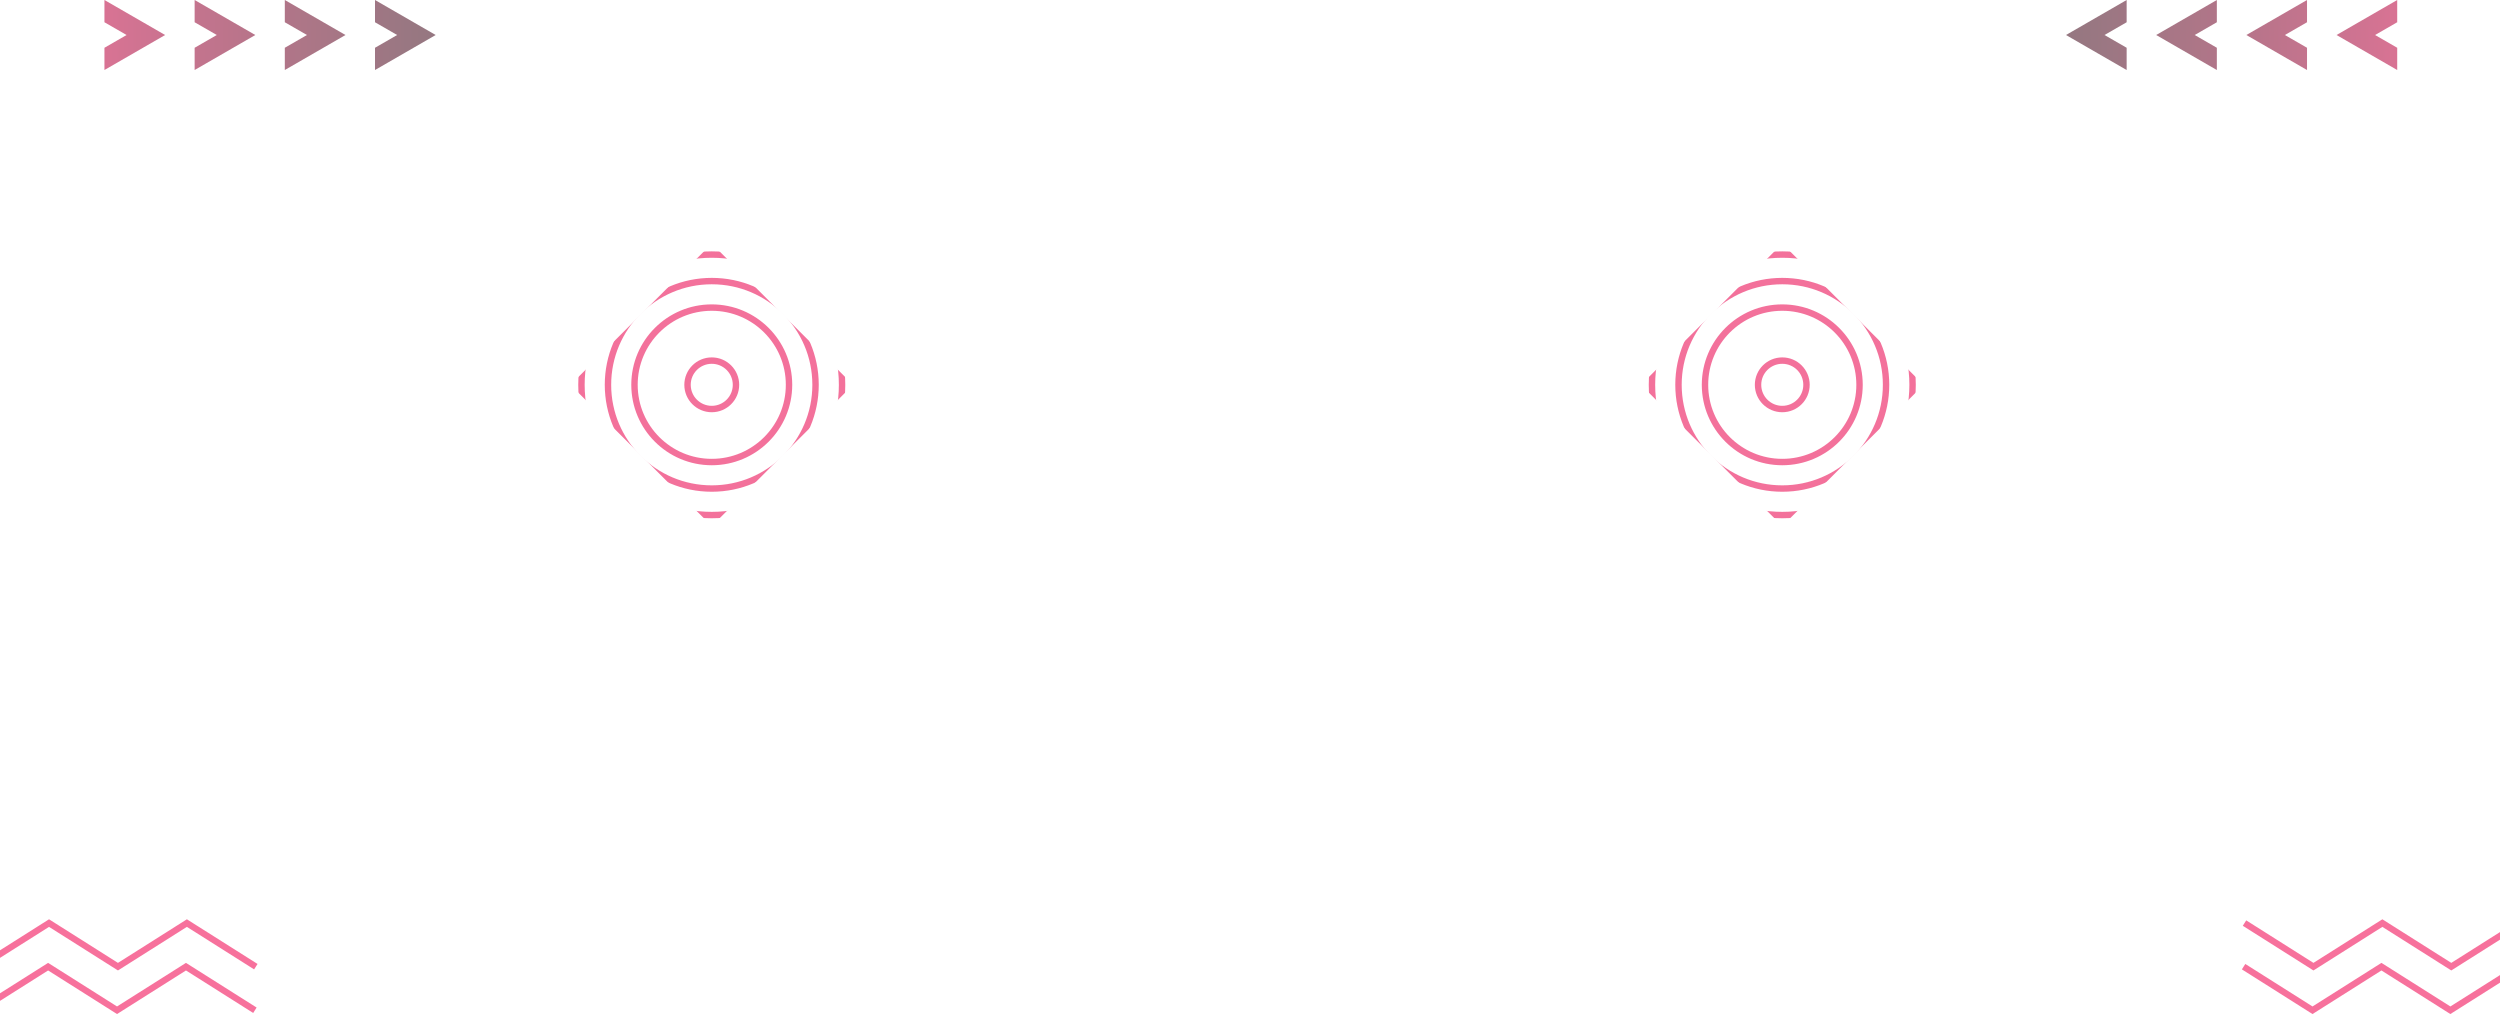
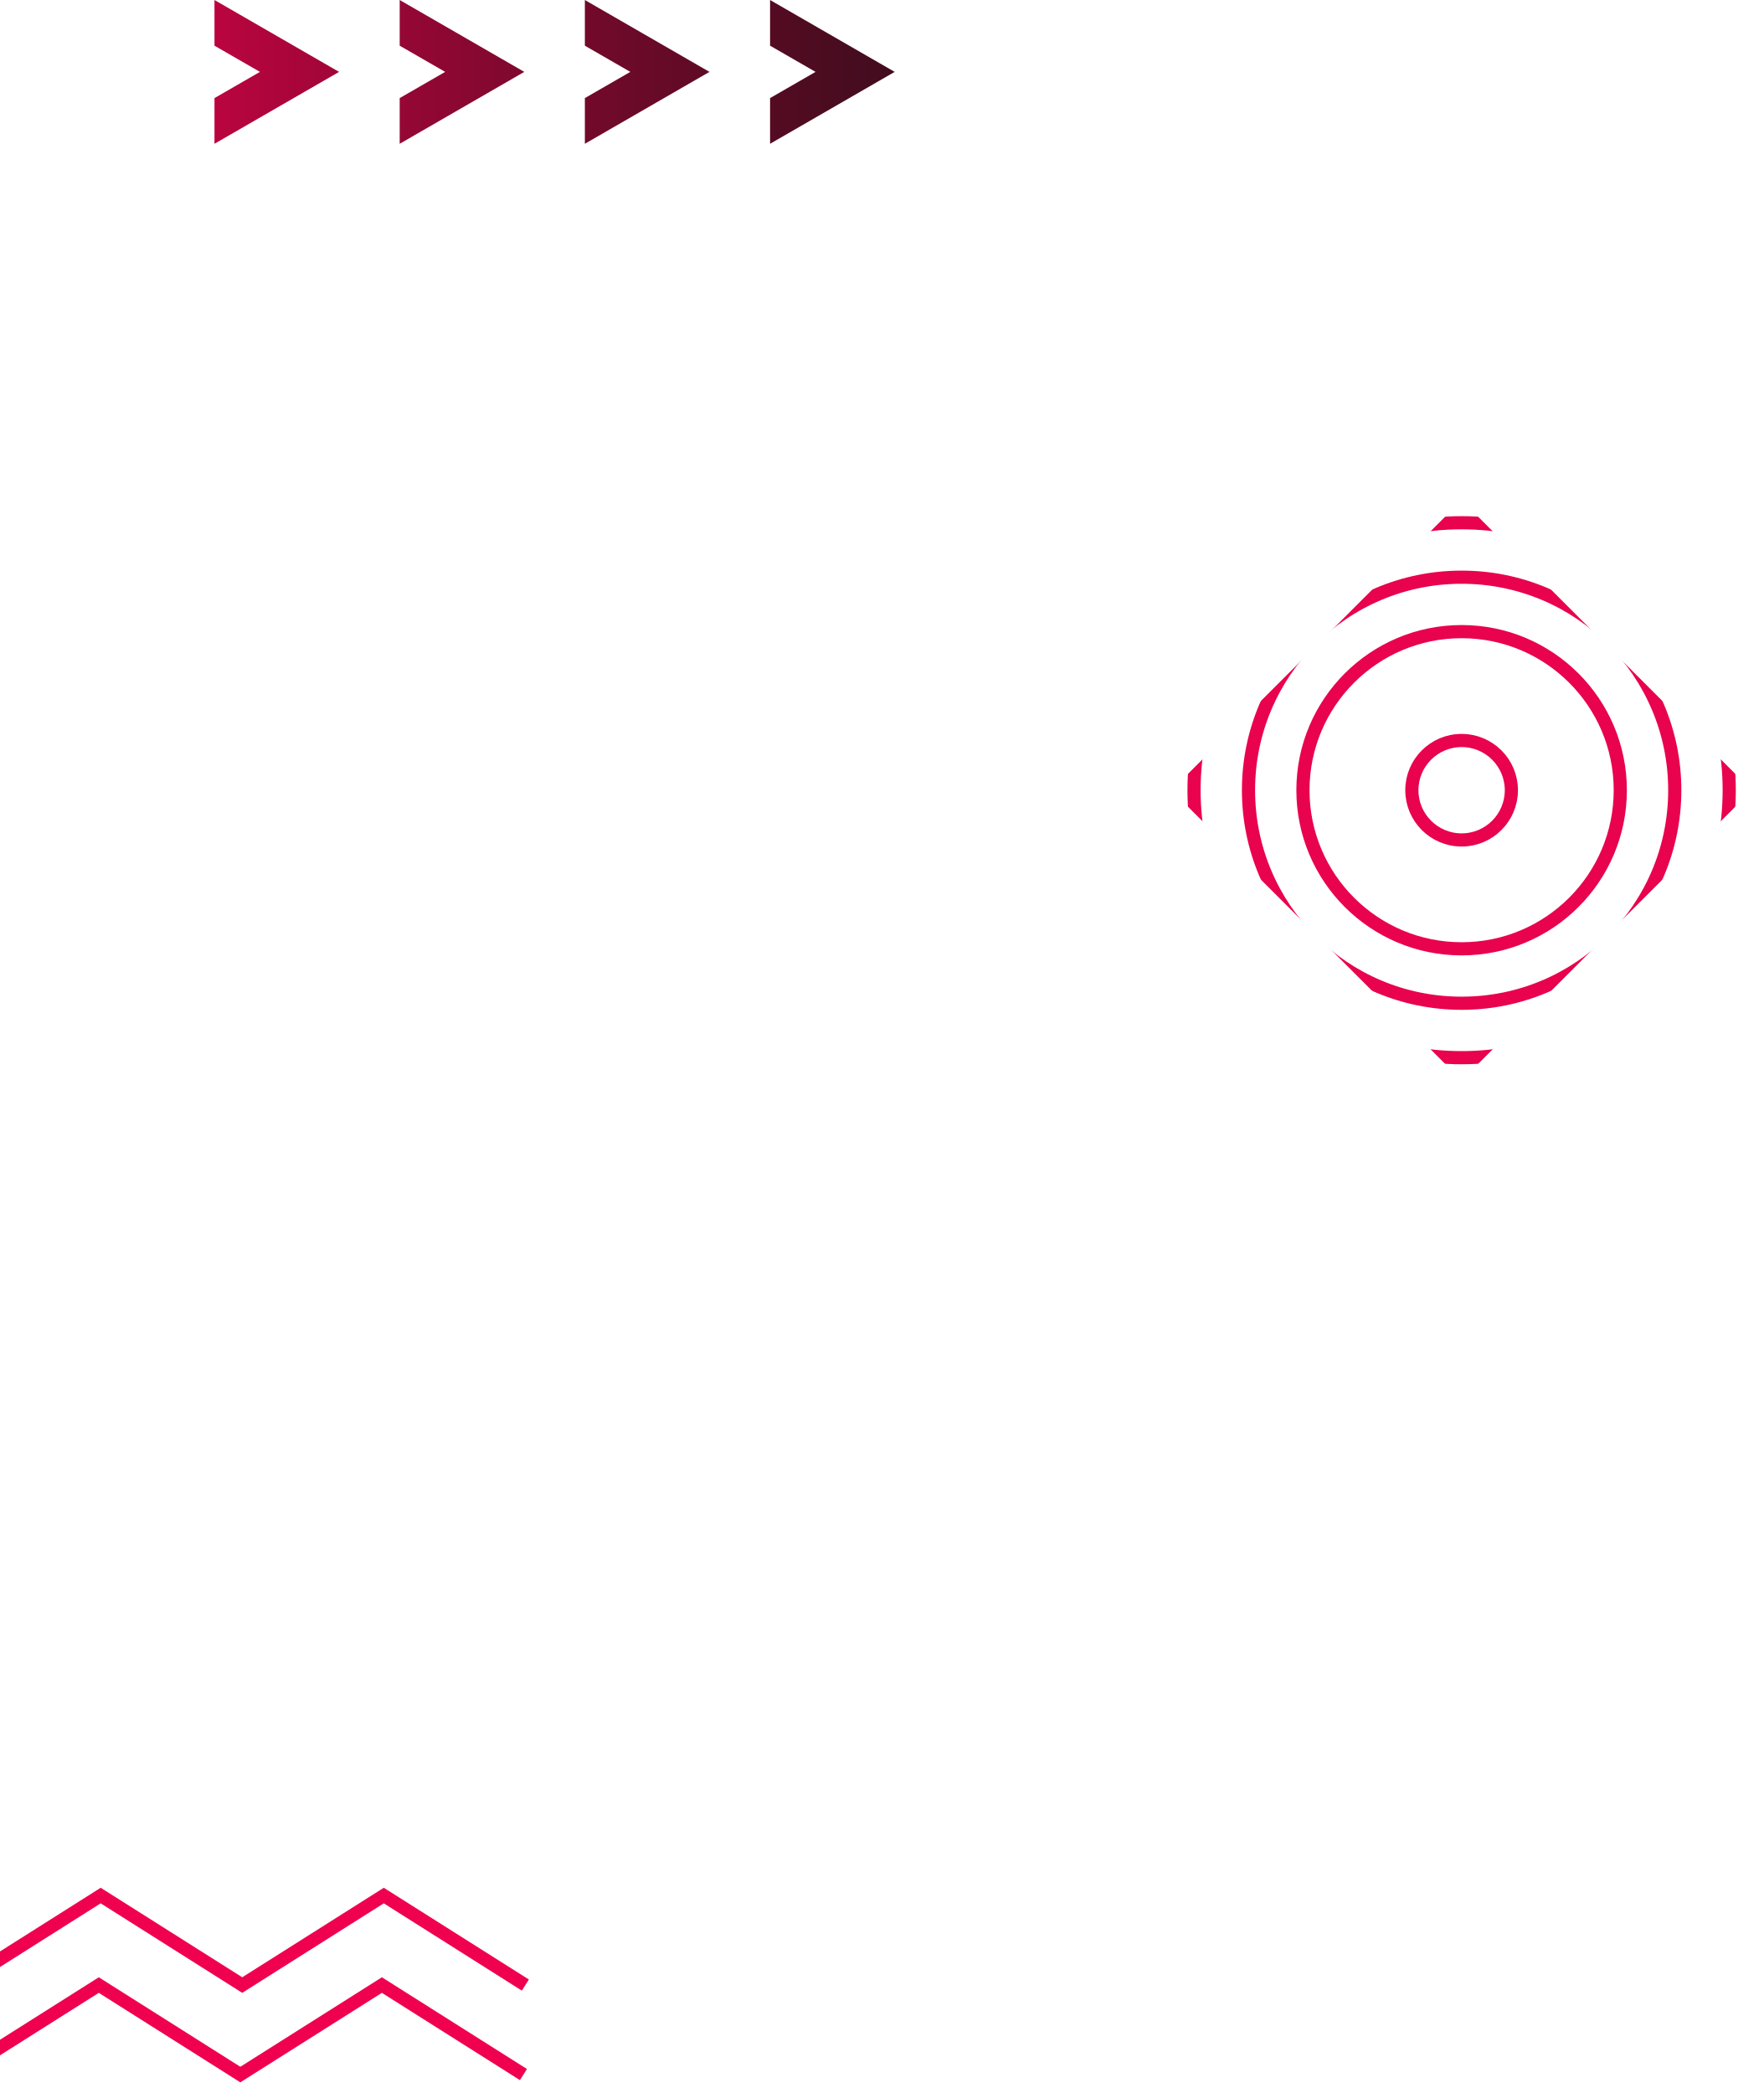
- <svg xmlns="http://www.w3.org/2000/svg" width="390" height="159" viewBox="0 0 390 159" fill="none">
-   <g opacity="0.56">
-     <mask id="mask0_10004_542" style="mask-type:alpha" maskUnits="userSpaceOnUse" x="89" y="38" width="45" height="45">
-       <rect x="111.035" y="38" width="31.164" height="31.164" transform="rotate(45 111.035 38)" fill="black" />
-     </mask>
-     <g mask="url(#mask0_10004_542)">
-       <ellipse cx="111.035" cy="60.031" rx="20.328" ry="20.319" stroke="#E9024D" />
-       <ellipse cx="111.035" cy="60.031" rx="16.191" ry="16.183" stroke="#E9024D" />
-       <ellipse cx="111.034" cy="60.031" rx="12.054" ry="12.048" stroke="#E9024D" />
-       <ellipse cx="111.034" cy="60.031" rx="3.78" ry="3.778" stroke="#E9024D" />
-     </g>
-     <mask id="mask1_10004_542" style="mask-type:alpha" maskUnits="userSpaceOnUse" x="256" y="38" width="45" height="45">
-       <rect x="278.035" y="38" width="31.164" height="31.164" transform="rotate(45 278.035 38)" fill="black" />
-     </mask>
-     <g mask="url(#mask1_10004_542)">
-       <ellipse cx="278.035" cy="60.031" rx="20.328" ry="20.319" stroke="#E9024D" />
-       <ellipse cx="278.035" cy="60.031" rx="16.191" ry="16.183" stroke="#E9024D" />
-       <ellipse cx="278.034" cy="60.031" rx="12.054" ry="12.048" stroke="#E9024D" />
-       <ellipse cx="278.034" cy="60.031" rx="3.78" ry="3.778" stroke="#E9024D" />
-     </g>
-     <path d="M-14 150.8L-3.248 157.599L7.505 150.8L18.257 157.599L29.011 150.8L39.764 157.599" stroke="#F0014F" />
-     <path d="M-13.855 144L-3.103 150.8L7.649 144L18.402 150.8L29.155 144L39.909 150.8" stroke="#F0014F" />
-     <path d="M350 150.8L360.752 157.599L371.505 150.8L382.257 157.599L393.011 150.8L403.764 157.599" stroke="#F0014F" />
-     <path d="M350.145 144L360.897 150.8L371.649 144L382.402 150.8L393.155 144L403.909 150.8" stroke="#F0014F" />
-     <path d="M25.759 5.461L16.293 10.923V7.452L19.746 5.461L16.293 3.471V0L25.759 5.461Z" fill="url(#paint0_linear_10004_542)" />
-     <path d="M39.829 5.461L30.363 10.923V7.452L33.817 5.461L30.363 3.471V0L39.829 5.461Z" fill="url(#paint1_linear_10004_542)" />
-     <path d="M53.895 5.461L44.43 10.923V7.452L47.883 5.461L44.43 3.471V0L53.895 5.461Z" fill="url(#paint2_linear_10004_542)" />
-     <path d="M67.966 5.461L58.5 10.923V7.452L61.953 5.461L58.5 3.471V0L67.966 5.461Z" fill="url(#paint3_linear_10004_542)" />
-     <path d="M364.499 5.461L373.965 10.923V7.452L370.511 5.461L373.965 3.471V0L364.499 5.461Z" fill="url(#paint4_linear_10004_542)" />
-     <path d="M350.429 5.461L359.895 10.923V7.452L356.441 5.461L359.895 3.471V0L350.429 5.461Z" fill="url(#paint5_linear_10004_542)" />
-     <path d="M336.362 5.461L345.828 10.923V7.452L342.375 5.461L345.828 3.471V0L336.362 5.461Z" fill="url(#paint6_linear_10004_542)" />
-     <path d="M322.292 5.461L331.758 10.923V7.452L328.304 5.461L331.758 3.471V0L322.292 5.461Z" fill="url(#paint7_linear_10004_542)" />
+ <svg xmlns="http://www.w3.org/2000/svg" width="134" height="159" viewBox="0 0 134 159" fill="none">
+   <mask id="mask0_10166_845" style="mask-type:alpha" maskUnits="userSpaceOnUse" x="89" y="38" width="45" height="45">
+     <rect x="111.035" y="38" width="31.164" height="31.164" transform="rotate(45 111.035 38)" fill="black" />
+   </mask>
+   <g mask="url(#mask0_10166_845)">
+     <ellipse cx="111.035" cy="60.031" rx="20.328" ry="20.319" stroke="#E9024D" />
+     <ellipse cx="111.035" cy="60.031" rx="16.191" ry="16.183" stroke="#E9024D" />
+     <ellipse cx="111.034" cy="60.031" rx="12.054" ry="12.048" stroke="#E9024D" />
+     <ellipse cx="111.034" cy="60.031" rx="3.78" ry="3.778" stroke="#E9024D" />
  </g>
+   <path d="M-14 150.8L-3.248 157.599L7.505 150.8L18.257 157.599L29.011 150.8L39.764 157.599" stroke="#F0014F" />
+   <path d="M-13.855 144L-3.103 150.8L7.649 144L18.402 150.8L29.155 144L39.909 150.8" stroke="#F0014F" />
+   <path d="M25.759 5.461L16.293 10.923V7.452L19.746 5.461L16.293 3.471V0L25.759 5.461Z" fill="url(#paint0_linear_10166_845)" />
+   <path d="M39.829 5.461L30.363 10.923V7.452L33.817 5.461L30.363 3.471V0L39.829 5.461Z" fill="url(#paint1_linear_10166_845)" />
+   <path d="M53.895 5.461L44.43 10.923V7.452L47.883 5.461L44.43 3.471V0L53.895 5.461Z" fill="url(#paint2_linear_10166_845)" />
+   <path d="M67.966 5.461L58.5 10.923V7.452L61.953 5.461L58.5 3.471V0L67.966 5.461Z" fill="url(#paint3_linear_10166_845)" />
  <defs>
-     <linearGradient id="paint0_linear_10004_542" x1="-0.271" y1="67.517" x2="107.402" y2="67.848" gradientUnits="userSpaceOnUse">
+     <linearGradient id="paint0_linear_10166_845" x1="-0.271" y1="67.517" x2="107.402" y2="67.848" gradientUnits="userSpaceOnUse">
      <stop stop-color="#E9024D" />
      <stop offset="0.188" stop-color="#AF053C" />
      <stop offset="0.396" stop-color="#77092C" />
      <stop offset="0.588" stop-color="#4A0C20" />
      <stop offset="0.759" stop-color="#2A0E17" />
      <stop offset="0.902" stop-color="#170F11" />
      <stop offset="1" stop-color="#101010" />
    </linearGradient>
-     <linearGradient id="paint1_linear_10004_542" x1="-0.269" y1="67.46" x2="107.404" y2="67.79" gradientUnits="userSpaceOnUse">
+     <linearGradient id="paint1_linear_10166_845" x1="-0.269" y1="67.46" x2="107.404" y2="67.79" gradientUnits="userSpaceOnUse">
      <stop stop-color="#E9024D" />
      <stop offset="0.188" stop-color="#AF053C" />
      <stop offset="0.396" stop-color="#77092C" />
      <stop offset="0.588" stop-color="#4A0C20" />
      <stop offset="0.759" stop-color="#2A0E17" />
      <stop offset="0.902" stop-color="#170F11" />
      <stop offset="1" stop-color="#101010" />
    </linearGradient>
-     <linearGradient id="paint2_linear_10004_542" x1="-0.271" y1="67.402" x2="107.401" y2="67.733" gradientUnits="userSpaceOnUse">
+     <linearGradient id="paint2_linear_10166_845" x1="-0.271" y1="67.402" x2="107.401" y2="67.733" gradientUnits="userSpaceOnUse">
      <stop stop-color="#E9024D" />
      <stop offset="0.188" stop-color="#AF053C" />
      <stop offset="0.396" stop-color="#77092C" />
      <stop offset="0.588" stop-color="#4A0C20" />
      <stop offset="0.759" stop-color="#2A0E17" />
      <stop offset="0.902" stop-color="#170F11" />
      <stop offset="1" stop-color="#101010" />
    </linearGradient>
-     <linearGradient id="paint3_linear_10004_542" x1="-0.269" y1="67.345" x2="107.403" y2="67.675" gradientUnits="userSpaceOnUse">
-       <stop stop-color="#E9024D" />
-       <stop offset="0.188" stop-color="#AF053C" />
-       <stop offset="0.396" stop-color="#77092C" />
-       <stop offset="0.588" stop-color="#4A0C20" />
-       <stop offset="0.759" stop-color="#2A0E17" />
-       <stop offset="0.902" stop-color="#170F11" />
-       <stop offset="1" stop-color="#101010" />
-     </linearGradient>
-     <linearGradient id="paint4_linear_10004_542" x1="390.528" y1="67.517" x2="282.856" y2="67.848" gradientUnits="userSpaceOnUse">
-       <stop stop-color="#E9024D" />
-       <stop offset="0.188" stop-color="#AF053C" />
-       <stop offset="0.396" stop-color="#77092C" />
-       <stop offset="0.588" stop-color="#4A0C20" />
-       <stop offset="0.759" stop-color="#2A0E17" />
-       <stop offset="0.902" stop-color="#170F11" />
-       <stop offset="1" stop-color="#101010" />
-     </linearGradient>
-     <linearGradient id="paint5_linear_10004_542" x1="390.527" y1="67.46" x2="282.854" y2="67.79" gradientUnits="userSpaceOnUse">
-       <stop stop-color="#E9024D" />
-       <stop offset="0.188" stop-color="#AF053C" />
-       <stop offset="0.396" stop-color="#77092C" />
-       <stop offset="0.588" stop-color="#4A0C20" />
-       <stop offset="0.759" stop-color="#2A0E17" />
-       <stop offset="0.902" stop-color="#170F11" />
-       <stop offset="1" stop-color="#101010" />
-     </linearGradient>
-     <linearGradient id="paint6_linear_10004_542" x1="390.529" y1="67.402" x2="282.856" y2="67.733" gradientUnits="userSpaceOnUse">
-       <stop stop-color="#E9024D" />
-       <stop offset="0.188" stop-color="#AF053C" />
-       <stop offset="0.396" stop-color="#77092C" />
-       <stop offset="0.588" stop-color="#4A0C20" />
-       <stop offset="0.759" stop-color="#2A0E17" />
-       <stop offset="0.902" stop-color="#170F11" />
-       <stop offset="1" stop-color="#101010" />
-     </linearGradient>
-     <linearGradient id="paint7_linear_10004_542" x1="390.527" y1="67.345" x2="282.855" y2="67.675" gradientUnits="userSpaceOnUse">
+     <linearGradient id="paint3_linear_10166_845" x1="-0.269" y1="67.345" x2="107.403" y2="67.675" gradientUnits="userSpaceOnUse">
      <stop stop-color="#E9024D" />
      <stop offset="0.188" stop-color="#AF053C" />
      <stop offset="0.396" stop-color="#77092C" />
      <stop offset="0.588" stop-color="#4A0C20" />
      <stop offset="0.759" stop-color="#2A0E17" />
      <stop offset="0.902" stop-color="#170F11" />
      <stop offset="1" stop-color="#101010" />
    </linearGradient>
  </defs>
</svg>
